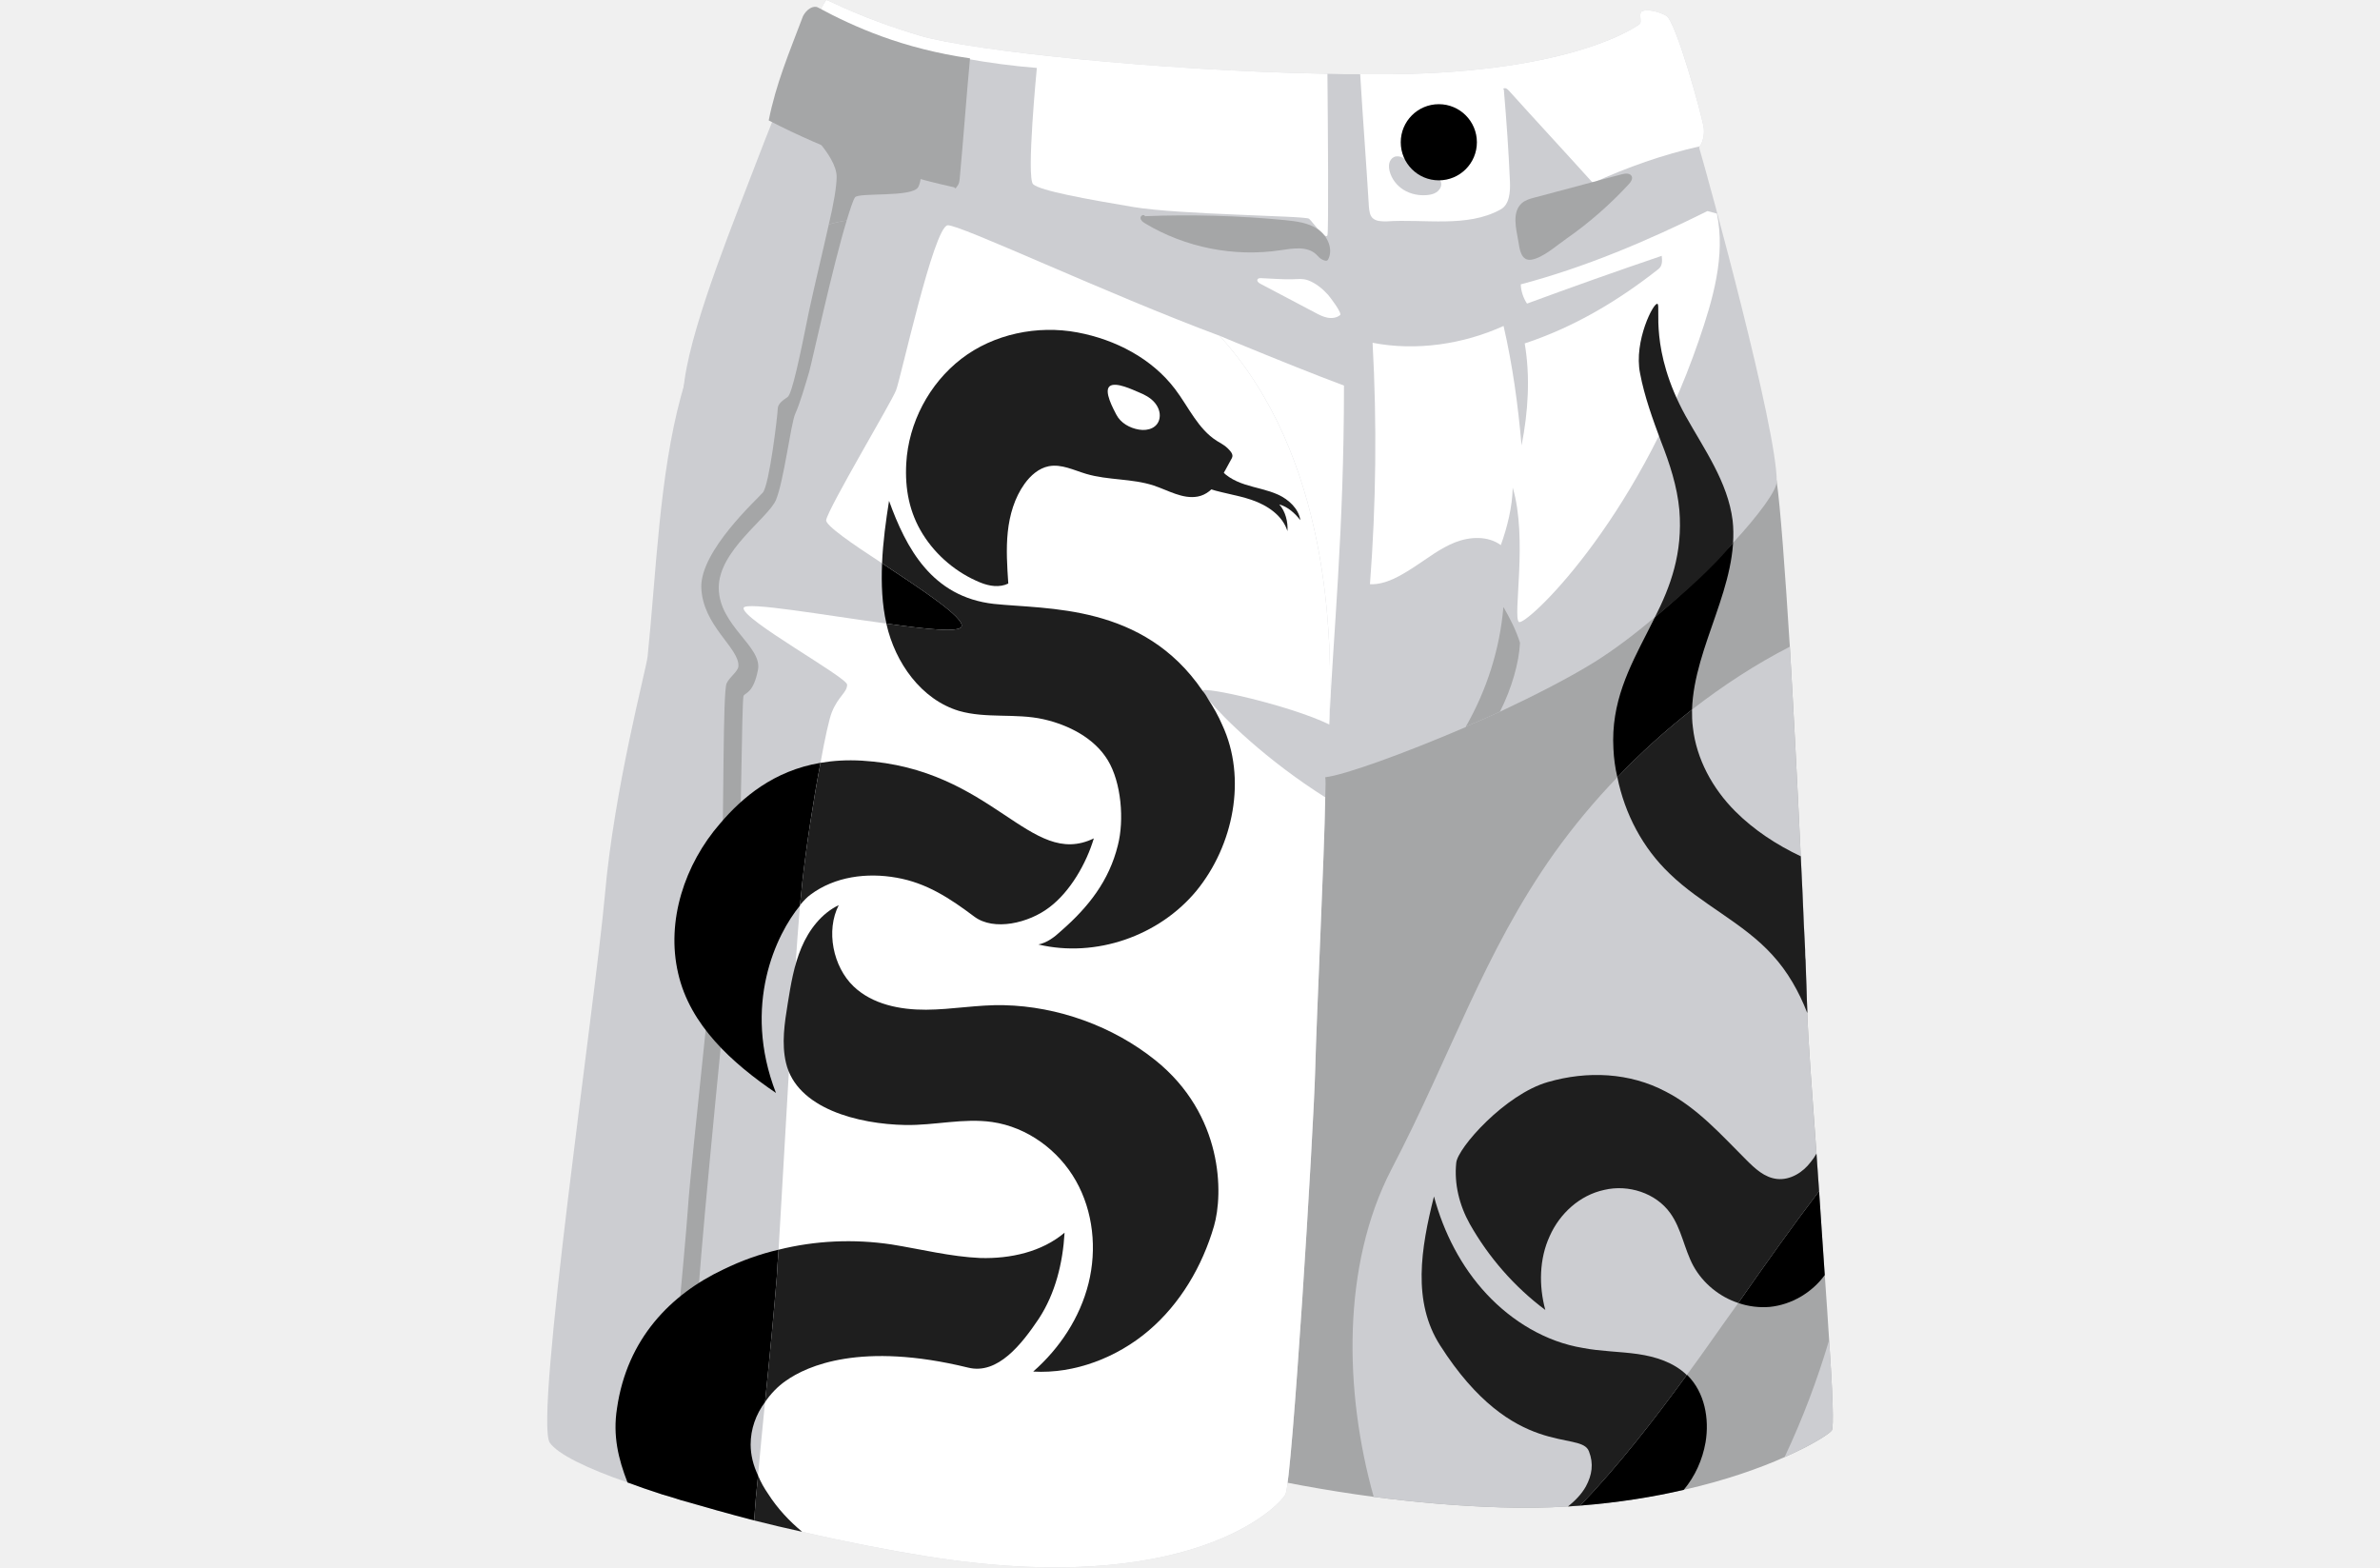
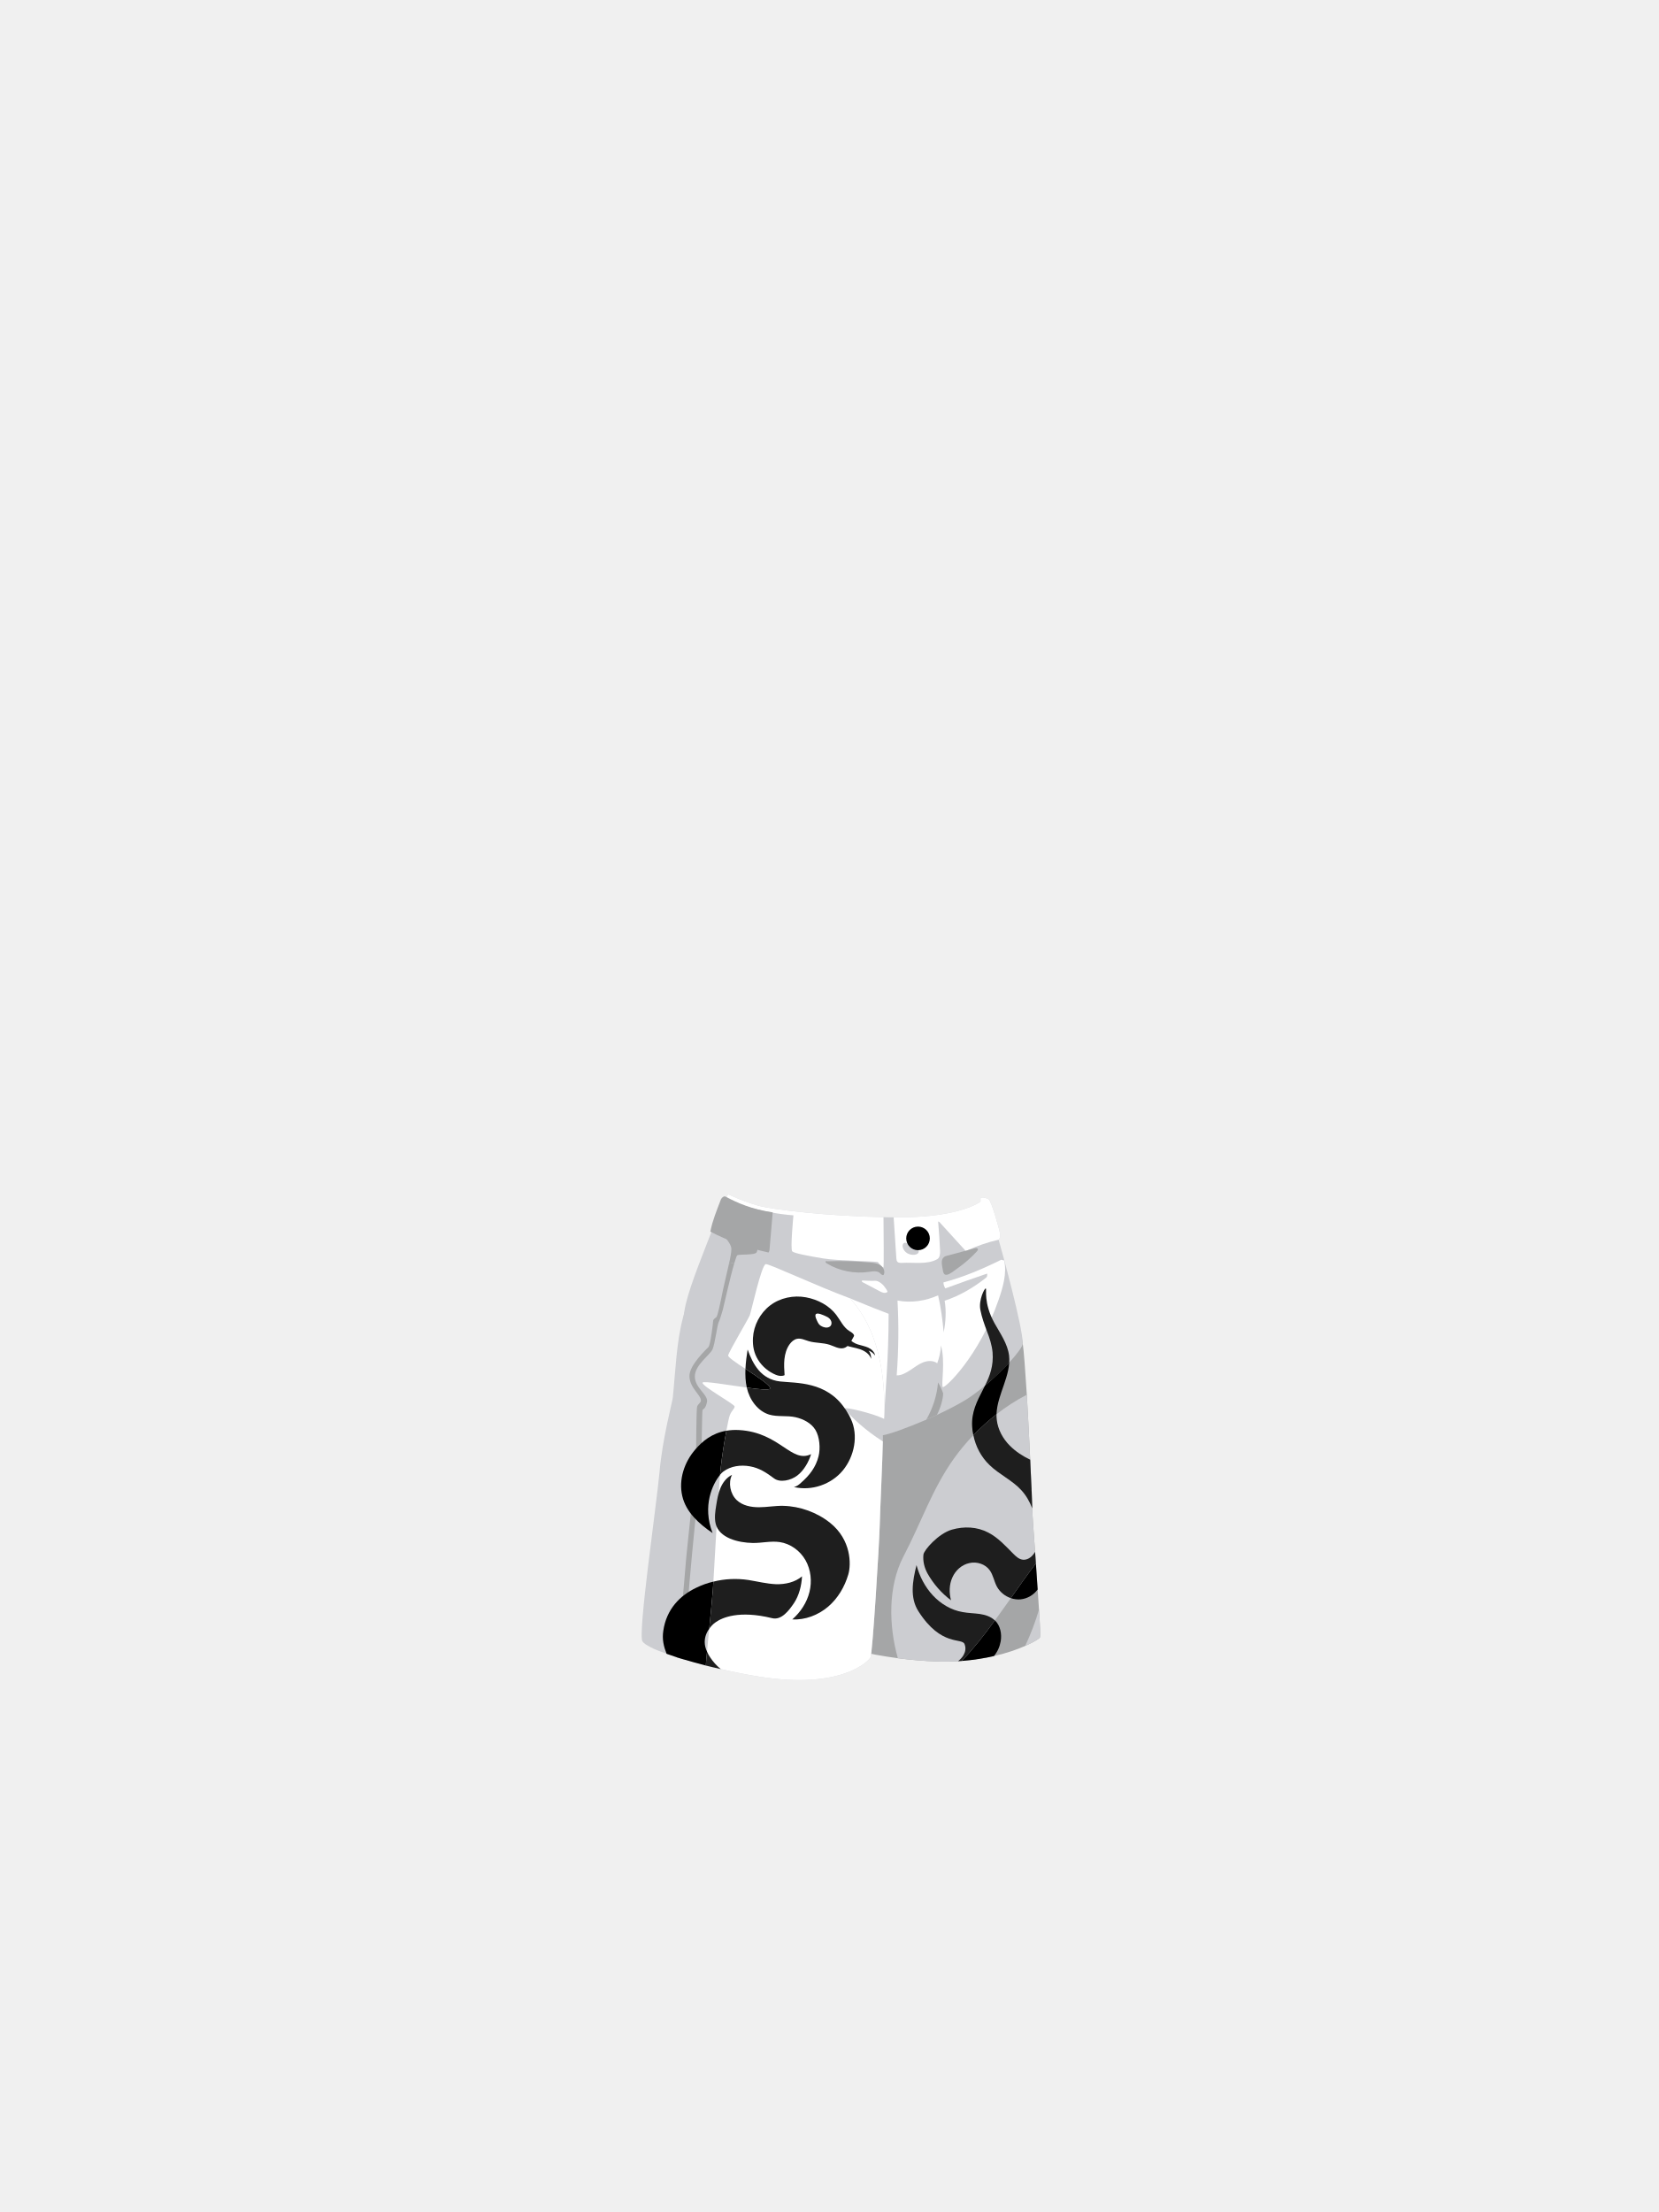
- <svg xmlns="http://www.w3.org/2000/svg" viewBox="-20.409 -58.05 29.443 35.895" width="164" height="108">
+ <svg xmlns="http://www.w3.org/2000/svg" viewBox="-40.944 -146.298 68.828 163.447" preserveAspectRatio="xMidYMid meet" width="300" height="400">
  <g>
    <path style="" d="M9.01-25.29c-0.05,0.07-0.42,0.32-1.08,0.61c-0.56,0.25-1.34,0.53-2.31,0.75c-0.69,0.16-1.48,0.29-2.37,0.36c-0.09,0.01-0.19,0.01-0.28,0.02H2.96c-0.49,0.03-0.99,0.04-1.54,0.02c-0.99-0.03-1.98-0.12-2.9-0.24c-2.33-0.31-4.15-0.81-4.25-0.88c-0.13-0.09,0-3.71,0-6.07c0-2.36,0.29-9.6,0.52-12.34c0.23-2.75,1.9-8.77,6.63-9.21c4.73-0.45,6.11,3.75,6.33,5.25c0.08,0.55,0.19,2.02,0.3,3.78c0.09,1.54,0.18,3.28,0.25,4.8c0.08,1.59,0.13,2.94,0.15,3.54v0.05c0.02,0.63,0.11,1.84,0.21,3.2v0.01c0.02,0.29,0.04,0.58,0.06,0.87c0.04,0.64,0.09,1.3,0.13,1.92c0.04,0.53,0.07,1.04,0.1,1.49C9.03-26.19,9.06-25.35,9.01-25.29z" fill="#A5A6A7" />
    <path style="" d="M8.72-30.77c-0.64,0.84-1.25,1.7-1.85,2.56c-0.4,0.55-0.78,1.11-1.18,1.65c-0.76,1.04-1.55,2.06-2.44,2.99c-0.09,0.01-0.19,0.01-0.28,0.02c-0.49,0.03-1,0.04-1.55,0.02c-0.99-0.03-1.98-0.12-2.9-0.24c-0.68-2.42-0.73-5.3,0.4-7.49c1.37-2.62,2.12-4.98,3.74-7.26c0.43-0.6,0.91-1.18,1.44-1.73c0.53-0.56,1.1-1.07,1.71-1.55c0.71-0.55,1.46-1.04,2.24-1.44c0.09,1.54,0.18,3.28,0.25,4.8c0.03,0.55,0.05,1.08,0.07,1.55c0.01,0.21,0.02,0.4,0.03,0.59c0,0.08,0,0.17,0.01,0.24c0.01,0.21,0.02,0.41,0.02,0.57c0.01,0.24,0.01,0.44,0.02,0.59v0.05c0.02,0.63,0.11,1.85,0.21,3.21v0.01C8.68-31.34,8.7-31.06,8.72-30.77z" fill="#CCCDD1" />
    <path style="" d="M9.01-25.29c-0.05,0.07-0.42,0.32-1.08,0.61c0.41-0.87,0.75-1.77,1.02-2.68C9.03-26.19,9.06-25.35,9.01-25.29z" fill="#CCCDD1" />
    <g>
      <path d="M5.81-41.8c-0.61,0.48-1.18,0.99-1.71,1.55c-0.05-0.21-0.08-0.43-0.09-0.65c-0.12-2.13,1.7-3.19,1.51-5.47c-0.05-0.54-0.22-1.06-0.42-1.57c-0.19-0.51-0.38-1.03-0.48-1.56c-0.15-0.74,0.32-1.65,0.4-1.59c0.08,0.05-0.19,1.05,0.64,2.56c0.43,0.77,0.97,1.52,1.08,2.4C6.9-44.66,5.86-43.27,5.81-41.8z" />
      <path style="" d="M8.45-34.9v0.05C8.26-35.34,8-35.8,7.65-36.18c-0.67-0.74-1.63-1.16-2.35-1.86c-0.62-0.59-1.03-1.37-1.2-2.21c0.53-0.56,1.1-1.07,1.71-1.55c0,0.13,0,0.27,0.02,0.41c0.08,0.72,0.45,1.4,0.97,1.92c0.43,0.43,0.95,0.77,1.5,1.03c0.03,0.55,0.05,1.08,0.07,1.55c0.01,0.21,0.02,0.41,0.03,0.59c0,0.08,0,0.17,0.01,0.24c0.01,0.21,0.01,0.4,0.02,0.57C8.44-35.25,8.44-35.05,8.45-34.9z" fill="#1E1E1E" />
      <path d="M8.85-28.85c-0.29,0.4-0.76,0.68-1.26,0.73c-0.24,0.02-0.49-0.01-0.72-0.09c0.6-0.86,1.21-1.72,1.85-2.56C8.76-30.13,8.81-29.47,8.85-28.85z" />
      <path style="" d="M8.72-30.77c-0.64,0.84-1.25,1.7-1.85,2.56c-0.43-0.14-0.81-0.45-1.03-0.85c-0.21-0.39-0.27-0.85-0.53-1.21c-0.33-0.46-0.96-0.66-1.51-0.53c-0.56,0.12-1.02,0.54-1.25,1.06c-0.24,0.52-0.25,1.14-0.1,1.69c-0.71-0.53-1.3-1.21-1.73-1.97c-0.24-0.43-0.36-0.92-0.31-1.4c0.03-0.34,1.12-1.57,2.1-1.85c0.9-0.26,1.87-0.22,2.7,0.22c0.72,0.37,1.27,0.99,1.84,1.56c0.2,0.2,0.42,0.41,0.71,0.44c0.3,0.03,0.59-0.15,0.77-0.39c0.05-0.06,0.09-0.12,0.13-0.19C8.68-31.34,8.7-31.06,8.72-30.77z" fill="#1E1E1E" />
      <path d="M6.12-25.02c-0.07,0.4-0.24,0.78-0.5,1.09c-0.69,0.16-1.48,0.29-2.37,0.36c0.89-0.93,1.68-1.95,2.44-2.99c0.01,0,0.01,0,0.02,0.01C6.1-26.16,6.21-25.56,6.12-25.02z" />
      <path style="" d="M5.69-26.56c-0.76,1.04-1.55,2.06-2.44,2.99c-0.09,0.01-0.19,0.01-0.28,0.02c0.16-0.13,0.31-0.28,0.41-0.46c0.14-0.26,0.18-0.52,0.07-0.8c-0.18-0.5-1.72,0.22-3.41-2.43c-0.64-1-0.44-2.22-0.14-3.41c0.22,0.82,0.62,1.61,1.21,2.24c0.58,0.62,1.35,1.09,2.2,1.23c0.41,0.08,0.84,0.08,1.26,0.14C4.98-26.98,5.39-26.85,5.69-26.56z" fill="#1E1E1E" />
    </g>
  </g>
  <g>
    <path style="" d="M7.75-47.02c0,0.2-0.4,0.75-1,1.4c-0.5,0.54-1.15,1.17-1.8,1.71c-0.47,0.4-0.94,0.75-1.37,1.02C3-42.53,2.22-42.13,1.41-41.75c-0.26,0.12-0.52,0.23-0.78,0.34c0,0,0,0,0,0.01c-1.42,0.61-2.78,1.1-3.22,1.15c-0.19,0.02-0.4,0.04-0.61,0.05c-2.17,0.12-5.26-0.12-9.63-1.55c-0.31-0.1-0.59-0.21-0.86-0.34c-1.35-0.61-2.23-1.44-2.78-2.34c-0.12-0.2-0.23-0.4-0.32-0.61c-0.79-1.73-0.59-3.54-0.47-4.33c0.2-1.38,1.19-3.77,1.69-5.09c0.38-1,1.04-2.58,1.37-3.26c0.1-0.21,0.17-0.33,0.19-0.33c0.1,0.03,0.83,0.43,2.15,0.82c1.16,0.34,5.46,0.8,9.32,0.87c0.25,0.01,0.5,0.01,0.75,0.01h0.74c4.16-0.05,5.6-1.1,5.66-1.15c0.06-0.04-0.03-0.24,0.05-0.29c0.09-0.05,0.34-0.02,0.56,0.1c0.22,0.12,0.82,2.29,0.86,2.58c0.02,0.22-0.06,0.36-0.09,0.41c-0.01,0.01-0.02,0.02-0.02,0.02C6.2-53.9,7.76-48.21,7.75-47.02z" fill="#CCCDD1" />
    <path style="" d="M-11.91-53.77c-0.12,0.25-1.37,0.12-1.45,0.24c-0.05,0.08-0.11,0.27-0.19,0.53c-0.32,1.05-0.79,3.22-0.86,3.47c-0.09,0.3-0.21,0.72-0.32,0.96c-0.1,0.23-0.26,1.54-0.44,1.97c-0.18,0.42-1.32,1.16-1.31,2.02c0,0.05,0,0.1,0.01,0.15c-0.12-0.2-0.23-0.4-0.32-0.61c0.29-0.75,1.19-1.58,1.32-1.73c0.15-0.18,0.34-1.79,0.34-1.91c0-0.13,0.13-0.21,0.23-0.28c0.1-0.08,0.28-0.93,0.49-1.98c0.13-0.6,0.31-1.34,0.45-1.97c0.11-0.46,0.18-0.87,0.18-1.09c0-0.51-0.83-1.23-0.83-1.23l2.7,0.83C-11.91-54.4-11.78-54.02-11.91-53.77z" fill="#A5A6A7" />
    <path style="" d="M-5.4-42.23c0,0.11,0.84,1.07,2.2,2.03c-2.17,0.12-5.26-0.12-9.63-1.55c-0.31-0.1-0.59-0.21-0.86-0.34c0.09-0.11,0.15-0.18,0.15-0.28c0-0.17-2.44-1.51-2.37-1.76c0.08-0.25,4.84,0.78,4.99,0.43c0.15-0.35-3.15-2.16-3.1-2.44c0.05-0.28,1.49-2.69,1.6-2.97c0.11-0.28,0.86-3.73,1.18-3.78c0.24-0.04,6.499,2.71,9.079,3.67c0,3.363-0.249,5.73-0.339,7.76C-3.41-41.9-5.39-42.34-5.4-42.23z" fill="#FFFFFF" />
    <path style="" d="M6.163-53.216c-1.37,0.68-2.796,1.287-4.275,1.678c0.002,0.148,0.06,0.319,0.143,0.441c1.024-0.378,2.052-0.743,3.085-1.094c0.014,0.113,0.016,0.23-0.073,0.301c-0.925,0.731-1.945,1.336-3.065,1.705c0.131,0.763,0.079,1.576-0.072,2.335c-0.081-0.927-0.204-1.829-0.412-2.735c-0.924,0.42-2.004,0.579-3,0.385c0.101,1.842,0.081,3.691-0.06,5.53c0.365,0.013,0.709-0.199,1.015-0.397s0.596-0.43,0.936-0.563s0.752-0.152,1.046,0.064c0.147-0.406,0.266-0.886,0.272-1.318c0.349,1.16-0.002,2.96,0.141,3.077s2.676-2.245,4.12-6.442c0.323-0.939,0.618-1.938,0.415-2.91C6.318-53.171,6.223-53.205,6.163-53.216z" fill="#FFFFFF" />
    <path style="" d="M6.08-55.11c0.02,0.22-0.06,0.36-0.09,0.41c-0.84,0.19-1.67,0.48-2.45,0.84c-0.64-0.71-1.29-1.41-1.93-2.12C1.59-56,1.56-56.03,1.53-56.03c-0.03,0-0.06,0.01-0.03,0.03c0.06,0.7,0.11,1.41,0.14,2.11c0.01,0.24-0.01,0.53-0.22,0.64c-0.76,0.42-1.74,0.21-2.61,0.27c-0.11,0-0.24,0-0.32-0.08c-0.06-0.06-0.07-0.16-0.08-0.25c-0.06-1.01-0.14-2.03-0.2-3.04h0.74c4.16-0.05,5.6-1.1,5.66-1.15c0.06-0.04-0.03-0.24,0.05-0.29c0.09-0.05,0.34-0.02,0.56,0.1C5.44-57.57,6.04-55.4,6.08-55.11z" fill="#FFFFFF" />
    <path style="" d="M-2.54-52.66c-0.05,0.11-0.34-0.31-0.42-0.38c-0.07-0.07-2.96-0.09-4.03-0.27s-2.12-0.37-2.29-0.52c-0.16-0.15,0.085-2.664,0.085-2.664c-2.26-0.18-4.215-0.836-5.005-1.226c0.1-0.21,0.17-0.33,0.19-0.33c0.1,0.03,0.83,0.43,2.15,0.82c1.16,0.34,5.46,0.8,9.32,0.87C-2.53-55.26-2.51-52.75-2.54-52.66z" fill="#FFFFFF" />
    <path style="" d="M1.87-43.33c-0.02,0.45-0.19,1.05-0.46,1.58c-0.26,0.12-0.52,0.23-0.78,0.34c0.48-0.84,0.78-1.78,0.86-2.74C1.64-43.89,1.78-43.62,1.87-43.33z" fill="#A5A6A7" />
    <path style="" d="M1.917-53.402c0.08-0.068,0.185-0.097,0.286-0.124c0.667-0.178,1.333-0.356,2-0.533c0.081-0.022,0.192-0.03,0.226,0.047c0.027,0.062-0.021,0.13-0.067,0.18c-0.431,0.468-0.913,0.889-1.435,1.253C2.714-52.432,2.4-52.15,2.14-52.104c-0.251,0.044-0.279-0.245-0.31-0.431C1.785-52.801,1.675-53.194,1.917-53.402z" fill="#A5A6A7" />
    <path style="" d="M-2.525-52.106c0.125-0.235-0.011-0.541-0.23-0.692s-0.496-0.185-0.76-0.211c-1.065-0.102-2.136-0.132-3.205-0.09c-0.017-0.054-0.103-0.016-0.101,0.04c0.002,0.056,0.056,0.095,0.104,0.124c0.922,0.555,2.041,0.776,3.105,0.615c0.282-0.043,0.611-0.098,0.817,0.098c0.041,0.039,0.076,0.088,0.127,0.112C-2.617-52.084-2.552-52.056-2.525-52.106z" fill="#A5A6A7" />
    <path style="" d="M-4.058-51.68c-0.031-0.001-0.068,0.001-0.083,0.028c-0.021,0.039,0.025,0.08,0.064,0.1c0.418,0.221,0.837,0.441,1.255,0.662c0.09,0.048,0.182,0.096,0.282,0.115c0.1,0.019,0.211,0.006,0.29-0.059c0.053-0.044-0.24-0.426-0.277-0.466c-0.12-0.133-0.278-0.264-0.448-0.328c-0.131-0.049-0.245-0.029-0.381-0.026C-3.589-51.65-3.825-51.671-4.058-51.68z" fill="#FFFFFF" />
    <path style="" d="M-10.726-56.714c-0.078,0.829-0.157,1.917-0.235,2.746c-0.006,0.061-0.013,0.125-0.051,0.173c-0.038,0.047-0.039,0.081-0.078,0.034c-1.474-0.323-2.905-0.839-4.246-1.531c0.171-0.852,0.458-1.522,0.786-2.39c0.081-0.157,0.239-0.252,0.341-0.197C-13.378-57.431-12.27-56.937-10.726-56.714z" fill="#A5A6A7" />
    <path style="" d="M-0.821-54.442c-0.062-0.03-0.137-0.041-0.198-0.01c-0.054,0.027-0.09,0.081-0.104,0.139c-0.014,0.058-0.008,0.12,0.006,0.178c0.044,0.18,0.166,0.337,0.324,0.434c0.158,0.097,0.349,0.135,0.533,0.119c0.074-0.007,0.15-0.022,0.213-0.063c0.063-0.04,0.112-0.108,0.113-0.183c0.002-0.082-0.053-0.157-0.122-0.203c-0.106-0.072-0.243-0.101-0.36-0.149c-0.036-0.015-0.075-0.022-0.111-0.038c-0.048-0.022-0.087-0.059-0.126-0.094C-0.705-54.36-0.757-54.411-0.821-54.442z" fill="#CCCDD1" />
    <path d="M0.011-55.664c-0.482,0-0.872,0.39-0.872,0.872c0,0.482,0.39,0.872,0.872,0.872c0.482,0,0.872-0.39,0.872-0.872C0.883-55.273,0.493-55.664,0.011-55.664z" />
    <path style="" d="M6.75-45.62c-0.437,0.552-1.142,1.17-1.792,1.71c0.36-0.71,0.642-1.47,0.562-2.46c-0.05-0.54-0.22-1.06-0.42-1.57c-0.19-0.51-0.38-1.03-0.48-1.56c-0.15-0.74,0.32-1.65,0.4-1.59c0.08,0.05-0.19,1.05,0.64,2.56c0.43,0.77,0.97,1.52,1.08,2.4C6.76-45.96,6.76-45.78,6.75-45.62z" fill="#1E1E1E" />
  </g>
  <g>
    <path style="" d="M-2.5-41.46c-0.04,0.69-0.1,1.14-0.09,1.21c0.01,0.05,0.01,0.21,0,0.46c-0.02,1.31-0.2,5-0.23,6.24c-0.04,1.47-0.53,9.41-0.68,9.72c-0.16,0.3-2.21,2.39-8.23,1.42c-0.87-0.14-1.85-0.33-2.84-0.56c-0.37-0.08-0.74-0.17-1.1-0.26c-0.58-0.15-1.14-0.31-1.66-0.46c-0.16-0.05-0.31-0.1-0.46-0.14c-0.28-0.09-0.54-0.18-0.78-0.27c-0.93-0.32-1.6-0.65-1.78-0.91c-0.36-0.54,1.04-10.08,1.26-12.52c0.21-2.44,0.95-5.2,0.98-5.48c0.4-3.87,0.26-8.76,4.15-9.9c0.13-0.04,0.27-0.07,0.41-0.09c1.05-0.23,2.38-0.2,4.06,0.16c2.01,0.43,3.46,1.34,4.48,2.48C-2.5-47.6-2.41-43.49-2.5-41.46z" fill="#CCCDD1" />
    <path style="" d="M-5.4-42.23c0,0.02,0.05,0.1,0.14,0.21c0.34,0.41,1.31,1.37,2.67,2.23c-0.02,1.31-0.2,5-0.23,6.24c-0.04,1.47-0.53,9.41-0.68,9.72c-0.16,0.3-2.21,2.39-8.23,1.42c-0.87-0.14-1.85-0.33-2.84-0.56c-0.37-0.08-0.74-0.17-1.1-0.26c0.02-0.31,0.05-0.66,0.09-1.03c0.05-0.53,0.1-1.11,0.16-1.68c0.11-1.07,0.21-2.14,0.27-2.88c0.01-0.17,0.02-0.37,0.04-0.61c0.12-1.99,0.34-6.14,0.49-7.88v-0.01c0.02-0.2,0.04-0.37,0.05-0.5c0.09-0.82,0.26-1.93,0.42-2.76c0.1-0.56,0.2-1.01,0.26-1.16c0.15-0.37,0.35-0.45,0.35-0.63c0-0.17-2.44-1.51-2.37-1.76c0.05-0.15,1.85,0.17,3.27,0.36c0.91,0.13,1.66,0.21,1.72,0.07c0.08-0.2-0.93-0.86-1.82-1.45c-0.69-0.45-1.3-0.87-1.28-0.99c0.05-0.28,1.49-2.69,1.6-2.97c0.11-0.28,0.86-3.73,1.18-3.78c0.24-0.04,3.65,1.57,6.23,2.53c2.51,2.76,2.6,6.87,2.51,8.9C-3.41-41.9-5.39-42.34-5.4-42.23z" fill="#FFFFFF" />
    <path style="" d="M-13.55-53c-0.32,1.05-0.79,3.22-0.86,3.47c-0.09,0.3-0.21,0.72-0.32,0.96c-0.1,0.23-0.26,1.54-0.44,1.97c-0.18,0.42-1.32,1.16-1.31,2.02c0.01,0.86,0.99,1.33,0.9,1.86c-0.1,0.53-0.28,0.53-0.33,0.6s-0.05,3.71-0.15,4.47c-0.1,0.76-0.63,6.06-0.82,8.33c-0.14,1.73-0.35,4.43-0.45,5.63c-0.16-0.05-0.31-0.1-0.46-0.14c0.17-1.74,0.54-5.64,0.6-6.5c0.07-1.11,0.73-6.92,0.78-7.99s0.02-3.89,0.11-4.08c0.07-0.15,0.26-0.27,0.27-0.39c0.03-0.42-0.83-0.93-0.85-1.82c-0.01-0.83,1.25-1.98,1.41-2.16c0.15-0.18,0.34-1.79,0.34-1.91c0-0.13,0.13-0.21,0.23-0.28c0.1-0.08,0.28-0.93,0.49-1.98c0.13-0.6,0.31-1.34,0.45-1.97C-13.83-52.95-13.69-52.98-13.55-53z" fill="#A5A6A7" />
    <g>
      <path style="" d="M-9.849-44.686c-0.026-0.392-0.053-0.787-0.012-1.179c0.041-0.391,0.154-0.783,0.383-1.103c0.137-0.191,0.326-0.36,0.557-0.405c0.289-0.055,0.572,0.091,0.854,0.175c0.504,0.15,1.051,0.103,1.55,0.268c0.333,0.11,0.661,0.315,1.006,0.252c0.391-0.072,0.587-0.532,0.781-0.878c0.048-0.086-0.03-0.162-0.099-0.232c-0.07-0.069-0.16-0.112-0.243-0.165c-0.432-0.272-0.647-0.776-0.955-1.183c-0.532-0.705-1.37-1.138-2.238-1.301c-0.916-0.172-1.921,0.035-2.659,0.604c-0.738,0.569-1.211,1.467-1.262,2.398c-0.032,0.582,0.071,1.126,0.38,1.62s0.777,0.886,1.317,1.106C-10.282-44.625-10.05-44.589-9.849-44.686z" fill="#1E1E1E" />
      <path style="" d="M-7.377-48.558c0.1,0.195,0.307,0.311,0.523,0.347c0.216,0.036,0.431-0.047,0.469-0.262c0.024-0.134-0.033-0.273-0.126-0.373c-0.092-0.1-0.216-0.166-0.342-0.217c-0.137-0.056-0.539-0.254-0.675-0.141C-7.666-49.09-7.441-48.684-7.377-48.558z" fill="#FFFFFF" />
      <path style="" d="M-5.366-46.897c0.352,0.133,0.734,0.173,1.09,0.295c0.357,0.122,0.709,0.355,0.82,0.715c0.017-0.204-0.048-0.462-0.188-0.611c0.198,0.054,0.357,0.2,0.484,0.361c-0.039-0.263-0.267-0.474-0.508-0.584s-0.509-0.152-0.762-0.235c-0.253-0.082-0.506-0.219-0.632-0.454C-5.154-47.233-5.273-47.075-5.366-46.897z" fill="#1E1E1E" />
      <path d="M-10.92-43.7c-0.06,0.14-0.81,0.06-1.72-0.07c-0.1-0.43-0.12-0.91-0.1-1.38C-11.85-44.56-10.84-43.9-10.92-43.7z" />
      <path style="" d="M-5.54-37.65c-0.86,1.04-2.31,1.54-3.62,1.23c0.2-0.04,0.37-0.17,0.52-0.31c0.63-0.55,1.1-1.15,1.3-1.96c0.15-0.58,0.08-1.44-0.23-1.95s-0.9-0.81-1.48-0.94c-0.63-0.14-1.31-0.01-1.93-0.19c-0.86-0.26-1.46-1.1-1.66-1.99v-0.01c0.91,0.13,1.66,0.21,1.72,0.07c0.08-0.2-0.93-0.86-1.82-1.45c0.02-0.49,0.09-0.99,0.16-1.43c0.39,1.08,0.98,2.2,2.4,2.36c1.22,0.13,3.42-0.01,4.78,1.99c0.06,0.07,0.1,0.14,0.14,0.21c0.11,0.17,0.22,0.36,0.31,0.57C-4.38-40.23-4.69-38.69-5.54-37.65z" fill="#1E1E1E" />
      <path d="M-14.15-40.58c-0.16,0.83-0.33,1.94-0.42,2.76c-0.01,0.13-0.03,0.3-0.05,0.5v0.01c-0.54,0.65-1.33,2.28-0.55,4.29c-1-0.68-1.97-1.55-2.24-2.74c-0.28-1.2,0.15-2.5,0.96-3.43C-15.94-39.79-15.22-40.4-14.15-40.58z" />
      <path style="" d="M-7.89-38.85c-0.17,0.57-0.54,1.22-1.02,1.58c-0.47,0.36-1.27,0.55-1.72,0.21c-0.56-0.42-1.09-0.77-1.78-0.89c-0.67-0.12-1.41-0.03-1.97,0.39c-0.07,0.05-0.15,0.13-0.24,0.24c0.02-0.2,0.04-0.37,0.05-0.5c0.09-0.82,0.26-1.93,0.42-2.76c0.29-0.05,0.6-0.07,0.95-0.05C-10.19-40.45-9.35-38.14-7.89-38.85z" fill="#1E1E1E" />
      <path style="" d="M-9.279-26.639c0.608-0.533,1.073-1.238,1.268-2.022c0.195-0.784,0.108-1.645-0.29-2.348s-1.116-1.229-1.916-1.345c-0.658-0.095-1.324,0.08-1.988,0.068c-1.076-0.019-2.488-0.374-2.735-1.422c-0.105-0.445-0.033-0.91,0.04-1.361c0.07-0.435,0.142-0.875,0.314-1.281c0.172-0.406,0.457-0.781,0.854-0.971c-0.299,0.582-0.132,1.41,0.341,1.862c0.431,0.411,1.063,0.536,1.659,0.533s1.187-0.118,1.783-0.104c1.236,0.028,2.497,0.482,3.466,1.259c1.56,1.251,1.562,3.057,1.344,3.804c-0.267,0.914-0.769,1.771-1.494,2.389C-7.359-26.96-8.328-26.584-9.279-26.639z" fill="#1E1E1E" />
      <path d="M-15.11-29.43c-0.02,0.24-0.03,0.44-0.04,0.61c-0.06,0.74-0.16,1.81-0.27,2.88c-0.21,0.28-0.33,0.62-0.33,0.97c0,0.24,0.06,0.48,0.17,0.71c-0.04,0.37-0.07,0.72-0.09,1.03c-0.58-0.15-1.14-0.31-1.66-0.46c-0.16-0.05-0.31-0.1-0.46-0.14c-0.28-0.09-0.54-0.18-0.78-0.27c-0.21-0.54-0.34-1.07-0.24-1.7c0.23-1.59,1.23-2.61,2.44-3.18C-15.96-29.18-15.54-29.33-15.11-29.43z" />
      <path style="" d="M-14.57-22.97c-0.37-0.08-0.74-0.17-1.1-0.26c0.02-0.31,0.05-0.66,0.09-1.03c0.06,0.15,0.14,0.29,0.23,0.42C-15.14-23.51-14.87-23.22-14.57-22.97z" fill="#1E1E1E" />
      <path style="" d="M-8.56-29.82c-0.04,0.69-0.21,1.39-0.59,1.97c-0.39,0.58-0.94,1.29-1.62,1.12c-2.45-0.6-3.69-0.04-4.17,0.3c-0.19,0.13-0.35,0.3-0.48,0.49c0.11-1.07,0.21-2.14,0.27-2.88c0.01-0.17,0.02-0.37,0.04-0.61c0.84-0.21,1.72-0.25,2.59-0.12c0.68,0.11,1.35,0.28,2.03,0.31C-9.8-29.22-9.08-29.38-8.56-29.82z" fill="#1E1E1E" />
    </g>
  </g>
</svg>
